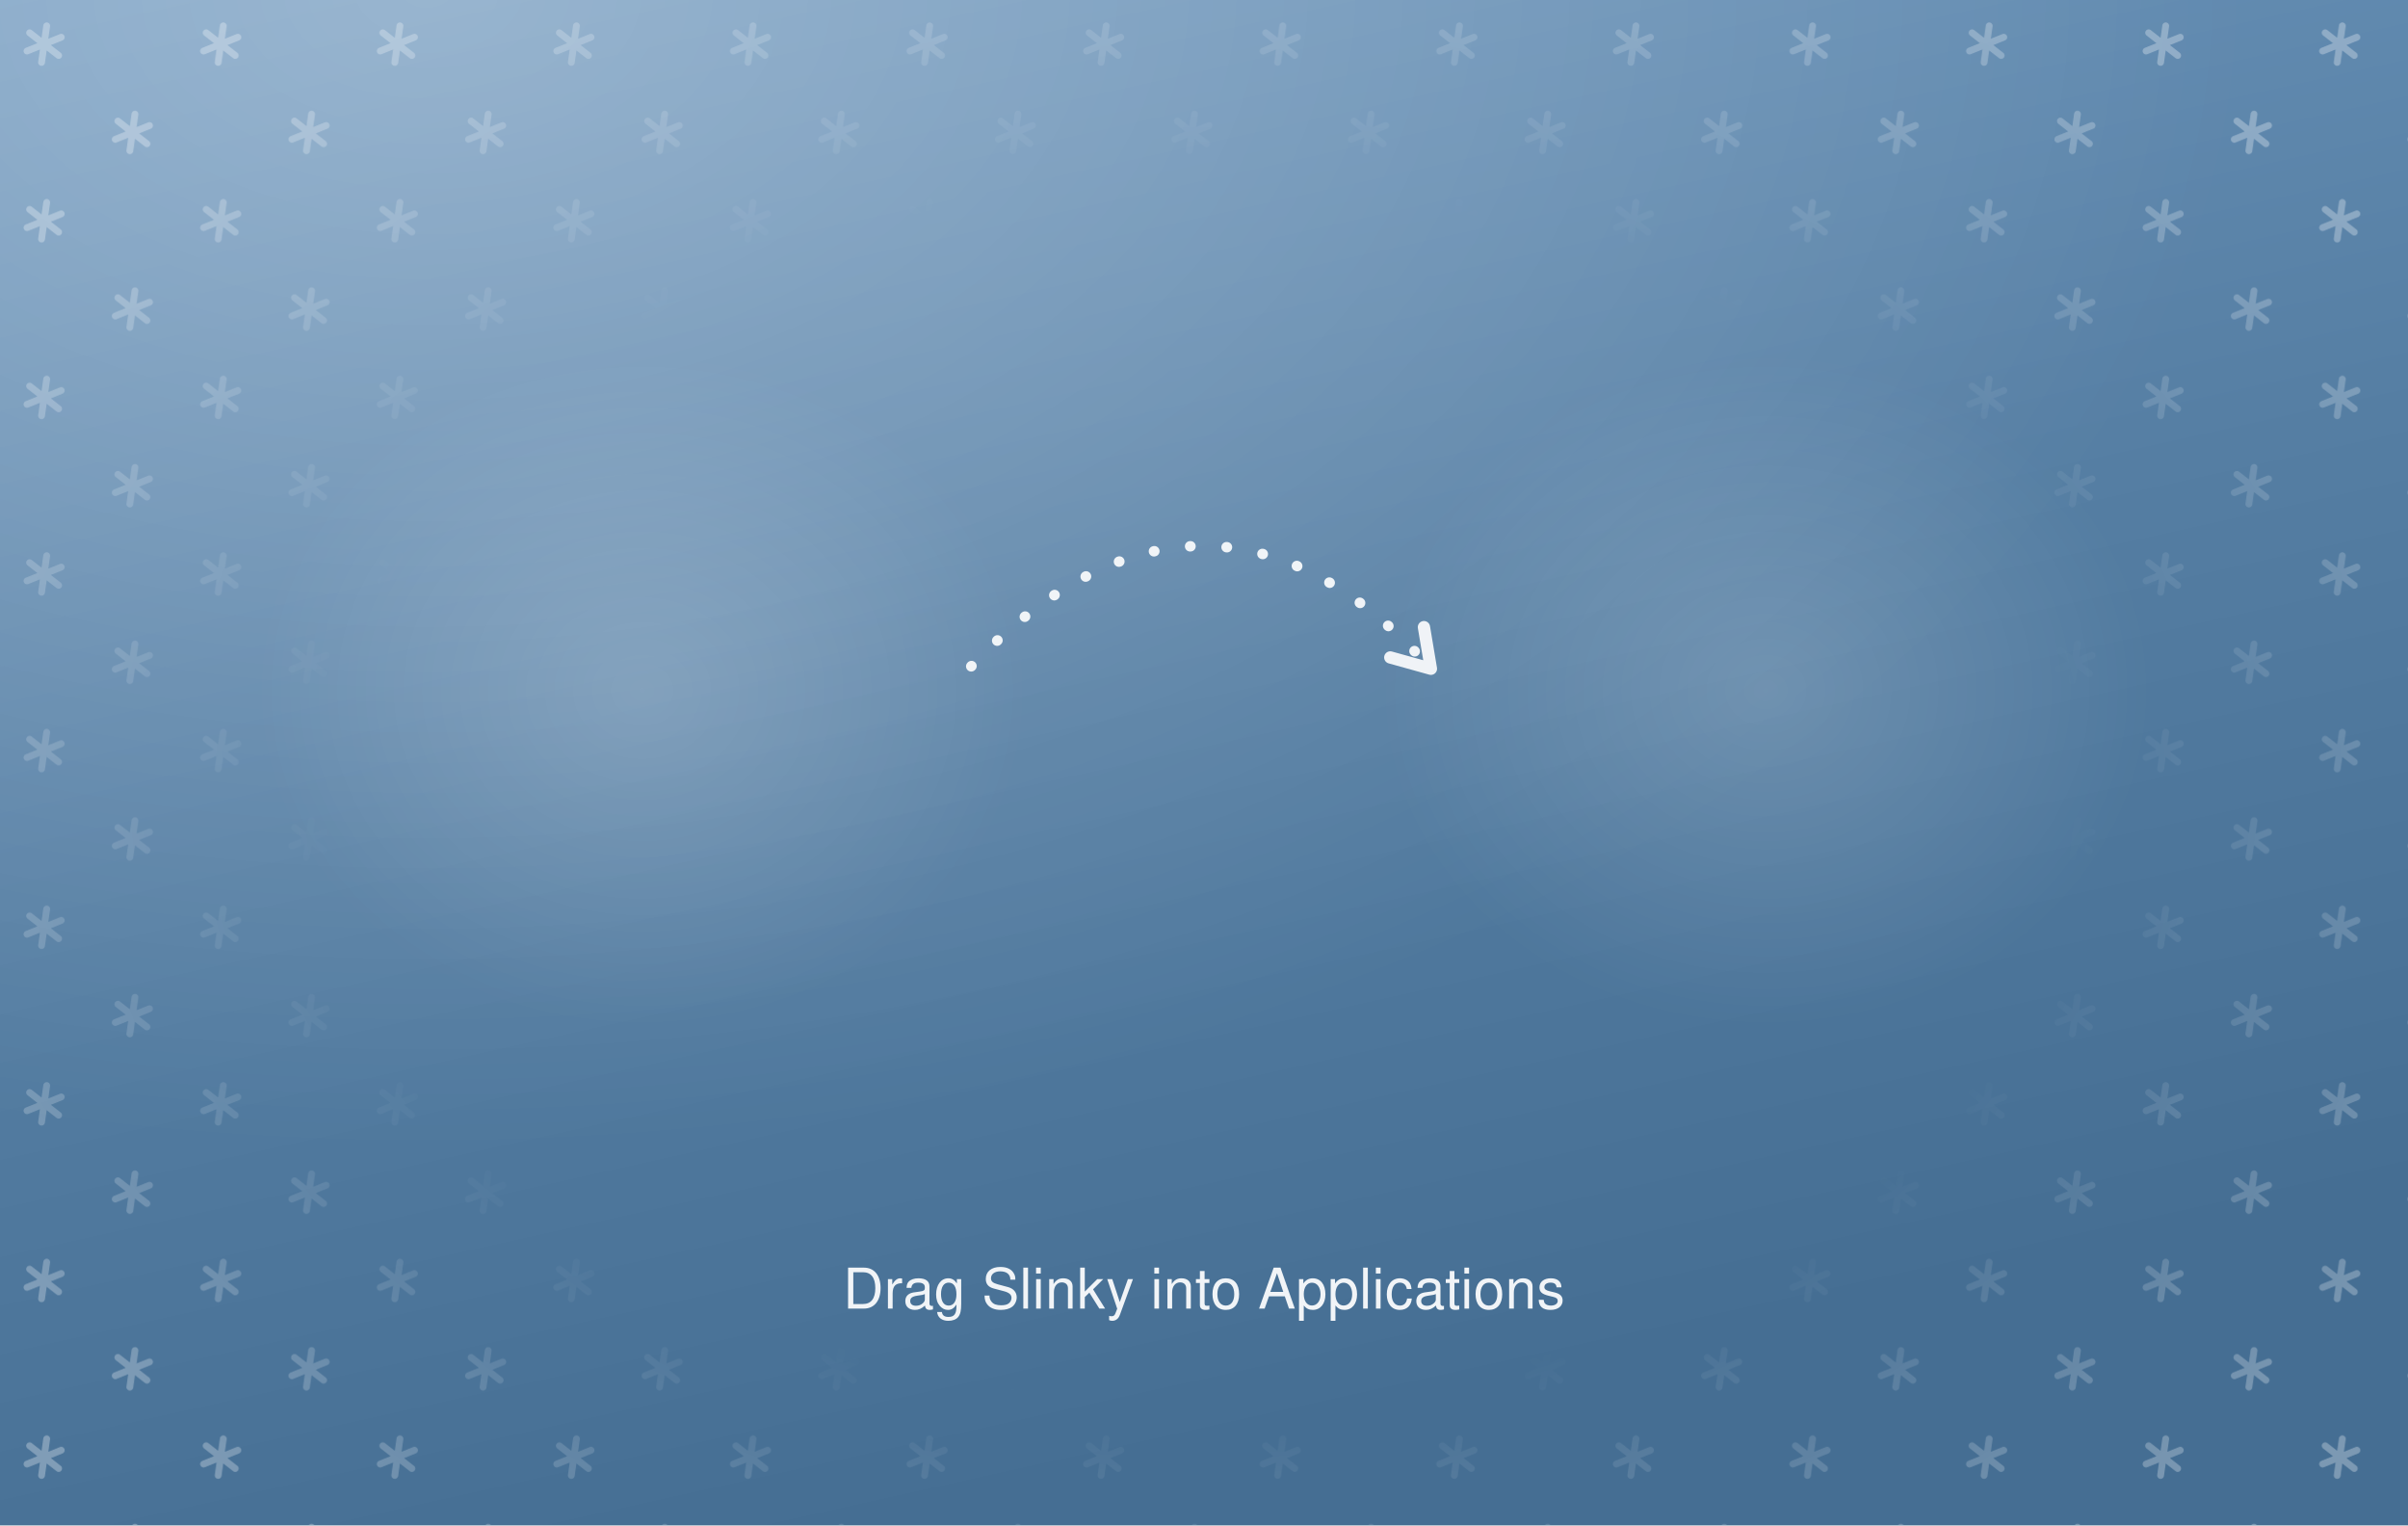
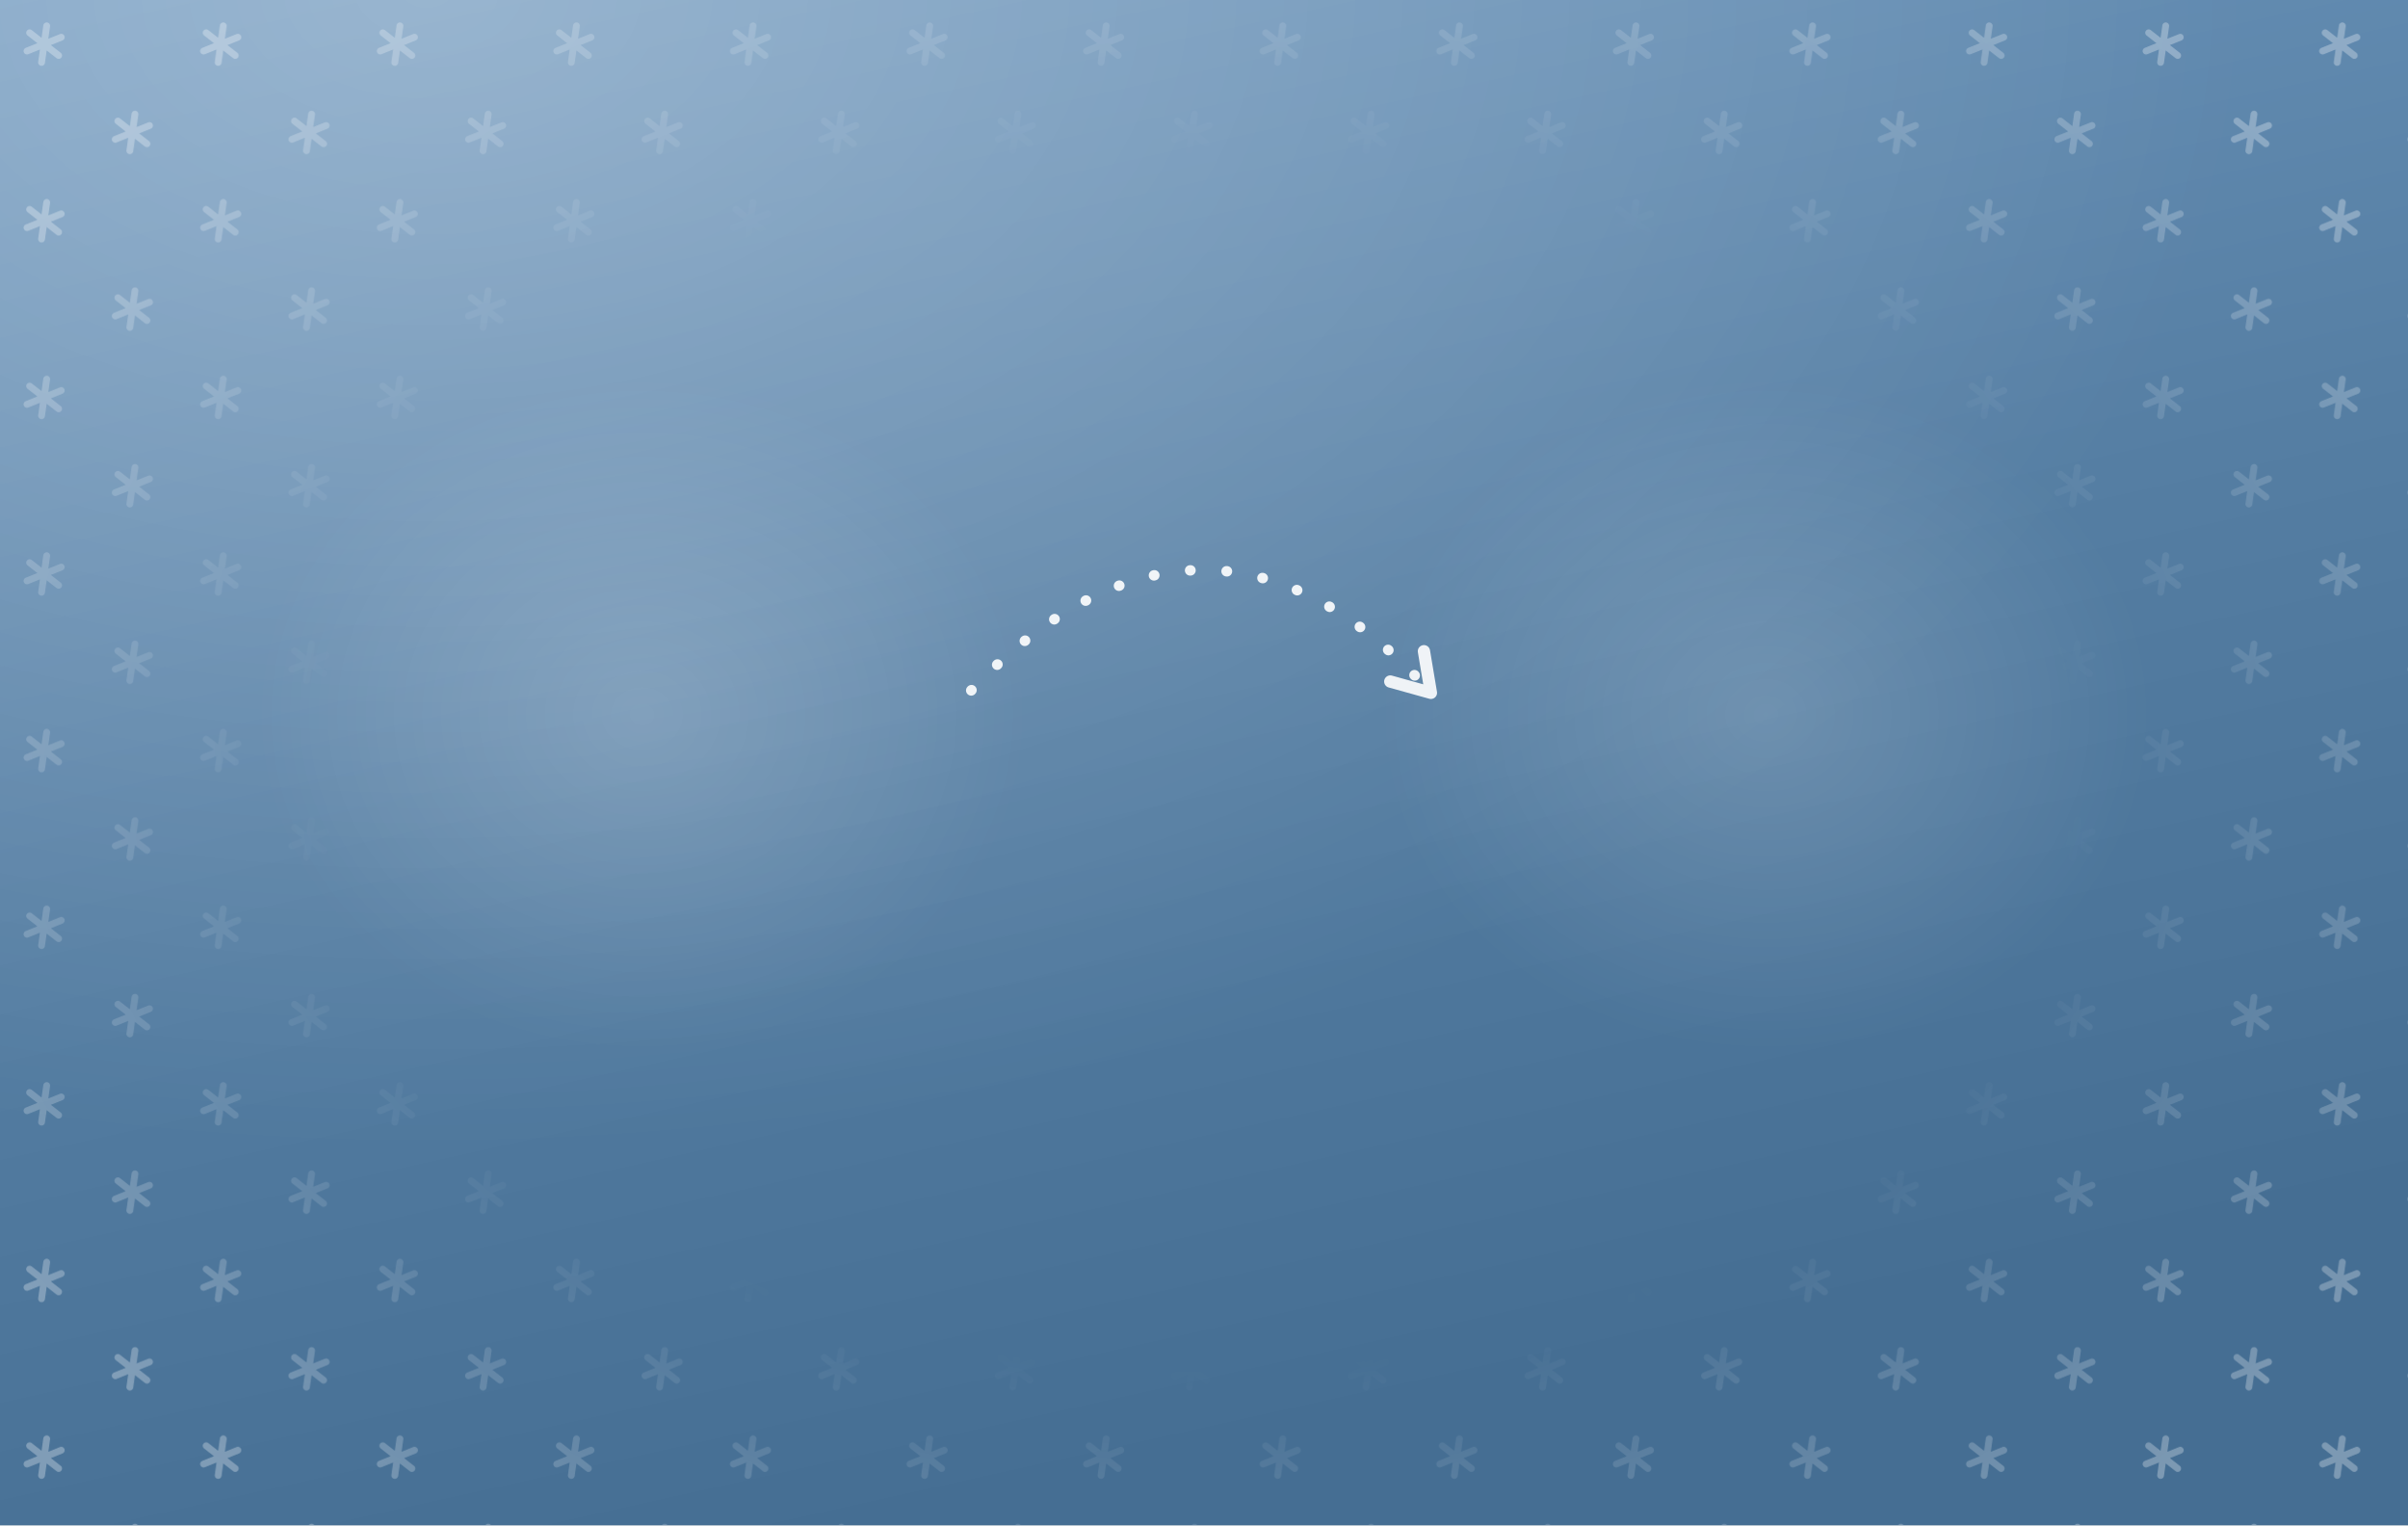
<svg xmlns="http://www.w3.org/2000/svg" width="600" height="380" viewBox="0 0 600 380">
  <defs>
    <linearGradient id="ground" x1="0" y1="0" x2="0.35" y2="1">
      <stop offset="0" stop-color="#6F98BE" />
      <stop offset="0.55" stop-color="#557EA3" />
      <stop offset="1" stop-color="#456E93" />
    </linearGradient>
    <radialGradient id="light" cx="0.18" cy="0.0" r="0.75">
      <stop offset="0" stop-color="#FFFFFF" stop-opacity="0.30" />
      <stop offset="1" stop-color="#FFFFFF" stop-opacity="0" />
    </radialGradient>
    <radialGradient id="pool" cx="0.5" cy="0.5" r="0.5">
      <stop offset="0" stop-color="#FFFFFF" stop-opacity="0.16" />
      <stop offset="1" stop-color="#FFFFFF" stop-opacity="0" />
    </radialGradient>
    <pattern id="stars" width="44" height="44" patternUnits="userSpaceOnUse">
      <path d="M 11.64 6.44 L 10.36 15.56 M 7.38 8.17 L 14.62 13.83 M 6.73 12.72 L 15.27 9.28 M 33.64 28.44 L 32.36 37.56 M 29.38 30.17 L 36.62 35.83 M 28.73 34.72 L 37.27 31.28" fill="none" stroke="#FFFFFF" stroke-width="1.7" stroke-linecap="round" />
    </pattern>
-     <radialGradient id="fade" cx="300.0" cy="198.0" r="360.0" gradientUnits="userSpaceOnUse" gradientTransform="translate(300.0 198.0) scale(1 0.7) translate(-300.0 -198.0)">
+     <radialGradient id="fade" cx="300.0" cy="190.0" r="360.0" gradientUnits="userSpaceOnUse" gradientTransform="translate(300.0 190.0) scale(1 0.7) translate(-300.0 -190.0)">
      <stop offset="0.6" stop-color="#000000" />
      <stop offset="0.97" stop-color="#FFFFFF" />
    </radialGradient>
    <mask id="edges" maskUnits="userSpaceOnUse" x="0" y="0" width="600" height="380">
      <rect width="600" height="380" fill="url(#fade)" />
    </mask>
    <marker id="head" viewBox="0 0 10 10" refX="6.5" refY="5" markerWidth="6.2" markerHeight="6.2" orient="auto">
      <path d="M1.5 1.5 L7 5 L1.5 8.5" fill="none" stroke="#FFFFFF" stroke-opacity="0.9" stroke-width="1.9" stroke-linecap="round" stroke-linejoin="round" />
    </marker>
  </defs>
  <rect width="600" height="380" fill="url(#ground)" />
  <rect width="600" height="380" fill="url(#light)" />
  <rect width="600" height="380" fill="url(#stars)" opacity="0.3" mask="url(#edges)" />
-   <ellipse cx="160" cy="172" rx="96" ry="84" fill="url(#pool)" />
-   <ellipse cx="440" cy="172" rx="96" ry="84" fill="url(#pool)" />
-   <path d="M 242 166 C 280 126, 320 126, 356 166" fill="none" stroke="#FFFFFF" stroke-opacity="0.9" stroke-width="2.6" stroke-linecap="round" stroke-dasharray="0.1 9" marker-end="url(#head)" />
-   <text x="300.0" y="326" text-anchor="middle" font-family="SF Pro Display, SF Pro Text, Helvetica Neue, Helvetica, sans-serif" font-size="14" font-weight="500" fill="#FFFFFF" fill-opacity="0.92" letter-spacing="0.1">Drag Slinky into Applications</text>
+   <ellipse cx="160" cy="178" rx="96" ry="84" fill="url(#pool)" />
+   <ellipse cx="440" cy="178" rx="96" ry="84" fill="url(#pool)" />
+   <path d="M 242 172 C 280 132, 320 132, 356 172" fill="none" stroke="#FFFFFF" stroke-opacity="0.9" stroke-width="2.6" stroke-linecap="round" stroke-dasharray="0.1 9" marker-end="url(#head)" />
</svg>
